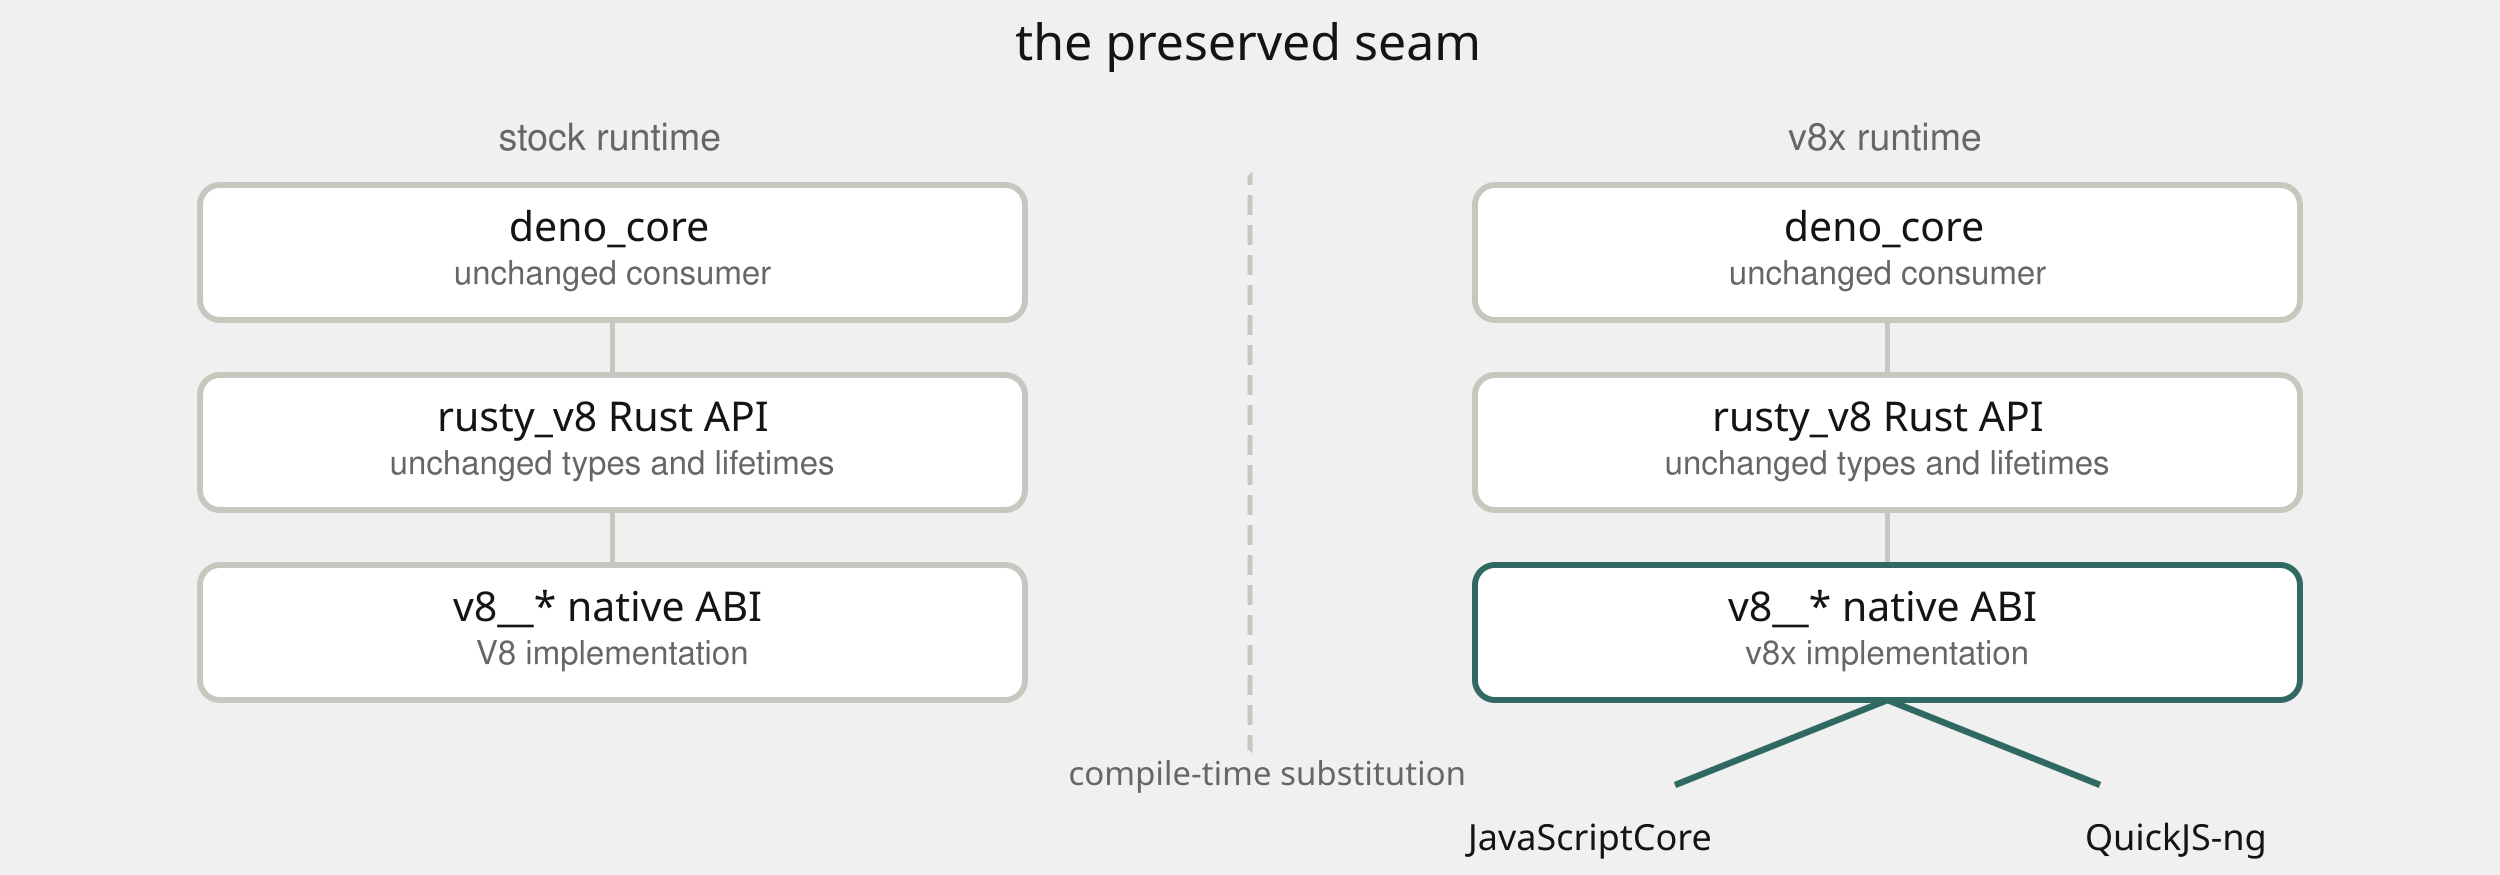
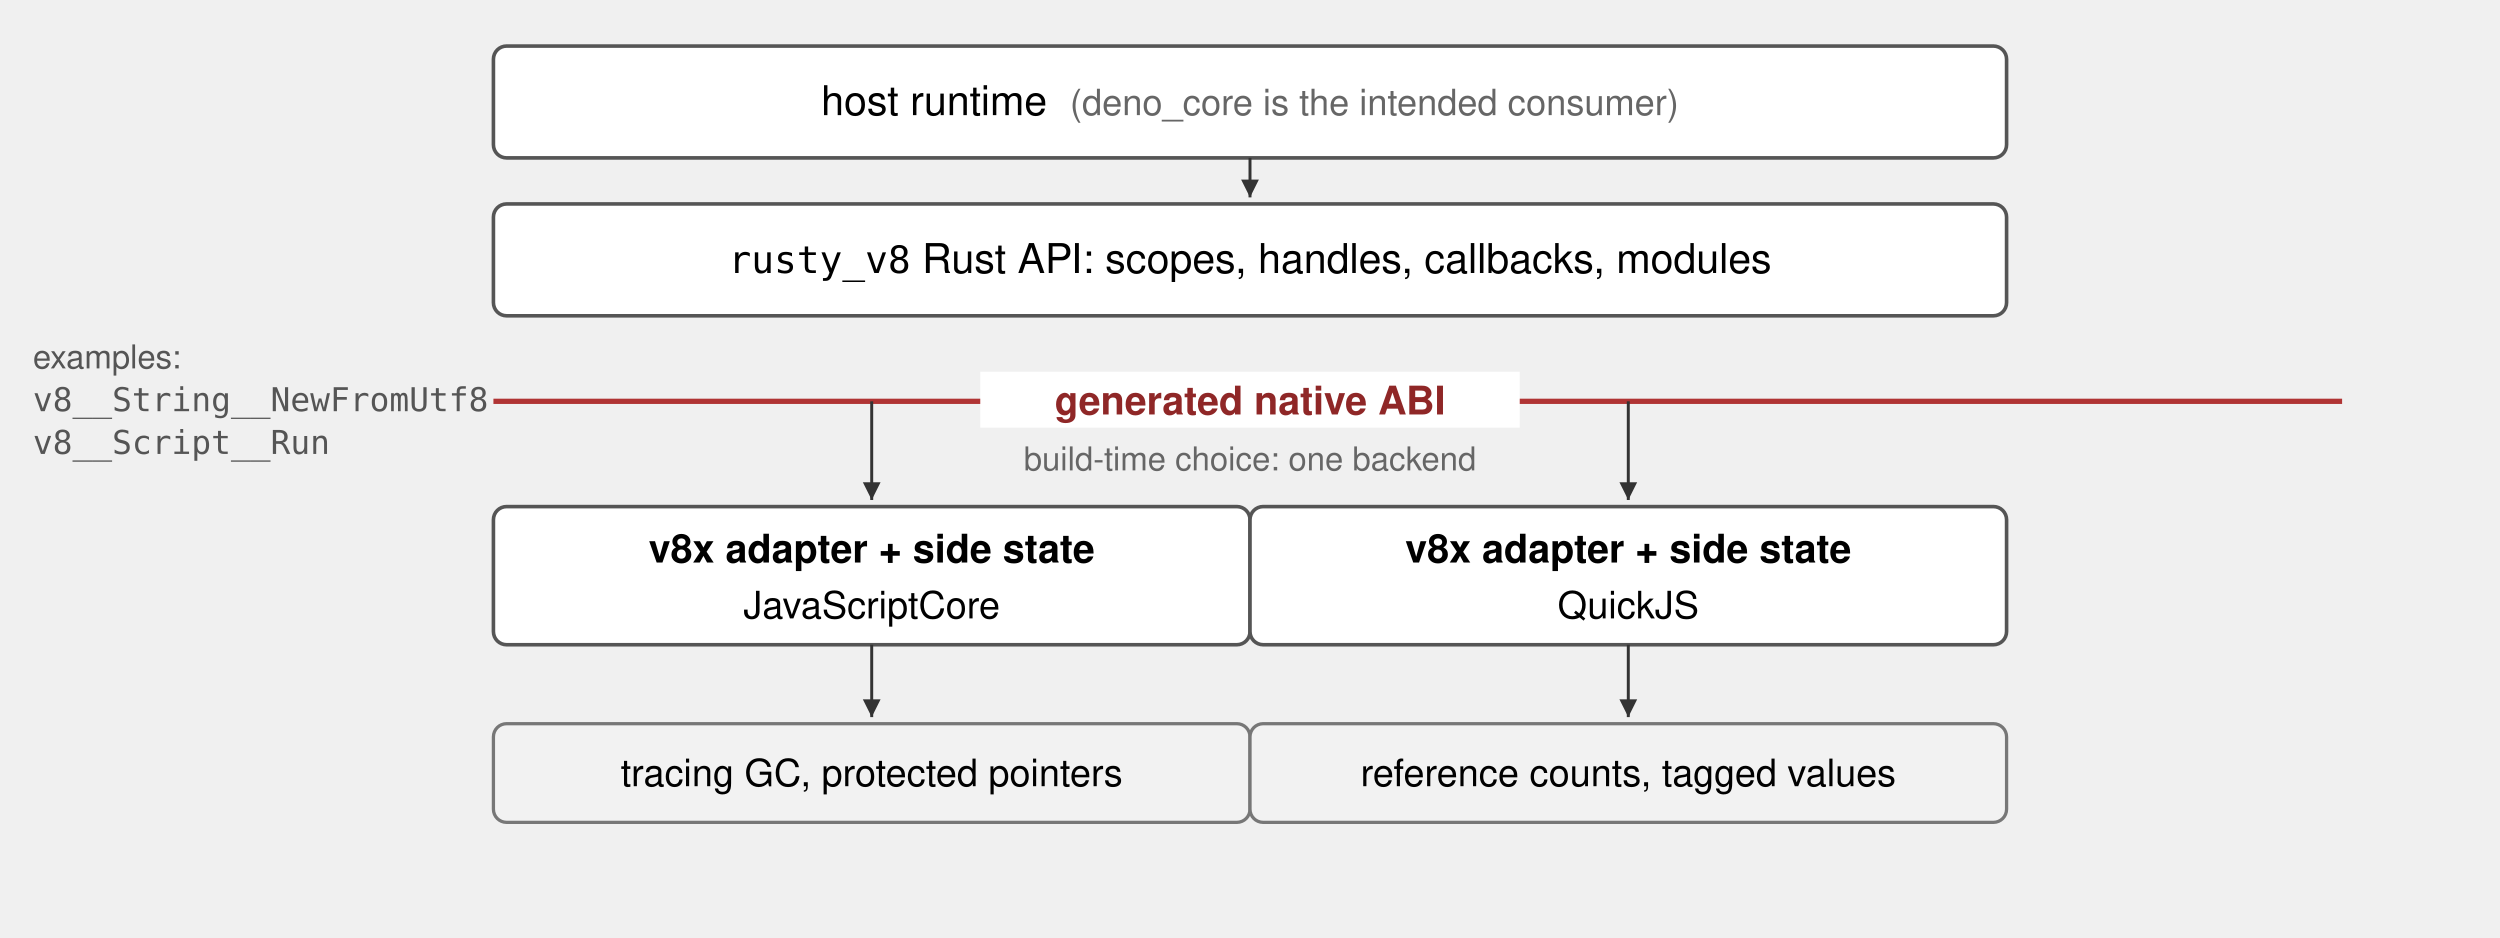
- <svg xmlns="http://www.w3.org/2000/svg" width="500" height="175" preserveAspectRatio="xMinYMin meet" viewBox="0 0 500 175" version="1.0" fill-rule="evenodd">
-   <clipPath id="clip">
-     <rect x="0" y="0" width="500" height="175" />
-   </clipPath>
-   <g id="group" transform="scale(1,-1) translate(0,-175)" style="clip-path: url(#clip)">
-     <g transform="">
-       <text x="203.035" y="163" style="font-family: Helvetica-Bold; font-size: 10px;fill: rgb(8%,8%,8%); stroke:none;" transform="translate(0,326) scale(1,-1)">the preserved seam</text>
-       <text x="99.703" y="145" style="font-family: Helvetica; font-size: 7.5px;fill: rgb(40%,40%,40%); stroke:none;" transform="translate(0,290) scale(1,-1)">stock runtime</text>
-       <text x="357.62" y="145" style="font-family: Helvetica; font-size: 7.5px;fill: rgb(40%,40%,40%); stroke:none;" transform="translate(0,290) scale(1,-1)">v8x runtime</text>
-       <rect x="40" y="111" width="165" height="27" rx="4" ry="4" style="stroke: rgb(78%,78%,75%); stroke-linecap: butt; stroke-width: 1.2; fill: rgb(100%,100%,100%); fill-rule: evenodd;" />
-       <text x="101.766" y="127.2" style="font-family: Helvetica-Bold; font-size: 8.2px;fill: rgb(8%,8%,8%); stroke:none;" transform="translate(0,254) scale(1,-1)">deno_core</text>
-       <text x="90.767" y="118.83" style="font-family: Helvetica; font-size: 6.6px;fill: rgb(40%,40%,40%); stroke:none;" transform="translate(0,237) scale(1,-1)">unchanged consumer</text>
-       <rect x="40" y="73" width="165" height="27" rx="4" ry="4" style="stroke: rgb(78%,78%,75%); stroke-linecap: butt; stroke-width: 1.2; fill: rgb(100%,100%,100%); fill-rule: evenodd;" />
-       <text x="87.412" y="89.2" style="font-family: Helvetica-Bold; font-size: 8.2px;fill: rgb(8%,8%,8%); stroke:none;" transform="translate(0,178) scale(1,-1)">rusty_v8 Rust API</text>
-       <text x="77.927" y="80.83" style="font-family: Helvetica; font-size: 6.6px;fill: rgb(40%,40%,40%); stroke:none;" transform="translate(0,161) scale(1,-1)">unchanged types and lifetimes</text>
-       <path d="M 122.5,111 L 122.5,100 Z" style="stroke: rgb(78%,78%,75%); stroke-linecap: butt; stroke-width: 1;" />
-       <path d="M 122.5,73 L 122.5,62 Z" style="stroke: rgb(78%,78%,75%); stroke-linecap: butt; stroke-width: 1;" />
-       <rect x="295" y="111" width="165" height="27" rx="4" ry="4" style="stroke: rgb(78%,78%,75%); stroke-linecap: butt; stroke-width: 1.2; fill: rgb(100%,100%,100%); fill-rule: evenodd;" />
-       <text x="356.766" y="127.2" style="font-family: Helvetica-Bold; font-size: 8.2px;fill: rgb(8%,8%,8%); stroke:none;" transform="translate(0,254) scale(1,-1)">deno_core</text>
-       <text x="345.767" y="118.83" style="font-family: Helvetica; font-size: 6.6px;fill: rgb(40%,40%,40%); stroke:none;" transform="translate(0,237) scale(1,-1)">unchanged consumer</text>
-       <rect x="295" y="73" width="165" height="27" rx="4" ry="4" style="stroke: rgb(78%,78%,75%); stroke-linecap: butt; stroke-width: 1.2; fill: rgb(100%,100%,100%); fill-rule: evenodd;" />
-       <text x="342.412" y="89.2" style="font-family: Helvetica-Bold; font-size: 8.2px;fill: rgb(8%,8%,8%); stroke:none;" transform="translate(0,178) scale(1,-1)">rusty_v8 Rust API</text>
-       <text x="332.927" y="80.83" style="font-family: Helvetica; font-size: 6.6px;fill: rgb(40%,40%,40%); stroke:none;" transform="translate(0,161) scale(1,-1)">unchanged types and lifetimes</text>
-       <path d="M 377.5,111 L 377.5,100 Z" style="stroke: rgb(78%,78%,75%); stroke-linecap: butt; stroke-width: 1;" />
-       <path d="M 377.5,73 L 377.5,62 Z" style="stroke: rgb(78%,78%,75%); stroke-linecap: butt; stroke-width: 1;" />
-       <rect x="40" y="35" width="165" height="27" rx="4" ry="4" style="stroke: rgb(78%,78%,75%); stroke-linecap: butt; stroke-width: 1.2; fill: rgb(100%,100%,100%); fill-rule: evenodd;" />
-       <text x="90.598" y="51.2" style="font-family: Helvetica-Bold; font-size: 8.2px;fill: rgb(8%,8%,8%); stroke:none;" transform="translate(0,102) scale(1,-1)">v8__* native ABI</text>
-       <text x="95.173" y="42.83" style="font-family: Helvetica; font-size: 6.6px;fill: rgb(40%,40%,40%); stroke:none;" transform="translate(0,85) scale(1,-1)">V8 implementation</text>
-       <rect x="295" y="35" width="165" height="27" rx="4" ry="4" style="stroke: rgb(19%,41%,38%); stroke-linecap: butt; stroke-width: 1.2; fill: rgb(100%,100%,100%); fill-rule: evenodd;" />
-       <text x="345.598" y="51.2" style="font-family: Helvetica-Bold; font-size: 8.2px;fill: rgb(8%,8%,8%); stroke:none;" transform="translate(0,102) scale(1,-1)">v8__* native ABI</text>
-       <text x="349.074" y="42.83" style="font-family: Helvetica; font-size: 6.6px;fill: rgb(40%,40%,40%); stroke:none;" transform="translate(0,85) scale(1,-1)">v8x implementation</text>
-       <path d="M 377.5,35 L 335,18 Z" style="stroke: rgb(19%,41%,38%); stroke-linecap: butt; stroke-width: 1.3;" />
-       <path d="M 377.5,35 L 420,18 Z" style="stroke: rgb(19%,41%,38%); stroke-linecap: butt; stroke-width: 1.3;" />
-       <text x="293.59" y="5" style="font-family: Helvetica-Bold; font-size: 7.2px;fill: rgb(8%,8%,8%); stroke:none;" transform="translate(0,10) scale(1,-1)">JavaScriptCore</text>
-       <text x="416.995" y="5" style="font-family: Helvetica-Bold; font-size: 7.2px;fill: rgb(8%,8%,8%); stroke:none;" transform="translate(0,10) scale(1,-1)">QuickJS-ng</text>
-       <path d="M 250,25 L 250,140 Z" style="stroke: rgb(78%,78%,75%); stroke-linecap: butt; stroke-width: 1; stroke-dasharray: 3, 3;" />
-       <text x="213.69" y="18" style="font-family: Helvetica-Oblique; font-size: 6.6px;fill: rgb(40%,40%,40%); stroke:none;" transform="translate(0,36) scale(1,-1)">compile-time substitution</text>
-     </g>
-   </g>
+ <svg xmlns="http://www.w3.org/2000/svg" viewBox="0 0 760 285" font-family="Helvetica, Arial, sans-serif">
+   <defs>
+     <marker id="arr" markerWidth="8" markerHeight="8" refX="6" refY="3" orient="auto">
+       <path d="M0,0 L6,3 L0,6 z" fill="#333" />
+     </marker>
+   </defs>
+   <rect x="150" y="14" width="460" height="34" rx="4" fill="#fff" stroke="#555" stroke-width="1.1" />
+   <text x="380" y="35" text-anchor="middle" font-size="12.5">host runtime  <tspan fill="#666" font-size="11">(deno_core is the intended consumer)</tspan>
+   </text>
+   <line x1="380" y1="48" x2="380" y2="60" stroke="#333" stroke-width="0.9" marker-end="url(#arr)" />
+   <rect x="150" y="62" width="460" height="34" rx="4" fill="#fff" stroke="#555" stroke-width="1.1" />
+   <text x="380" y="83" text-anchor="middle" font-size="12.5">
+     <tspan font-family="Menlo, monospace" font-size="11.5">rusty_v8</tspan> Rust API: scopes, handles, callbacks, modules</text>
+   <line x1="150" y1="122" x2="712" y2="122" stroke="#b03434" stroke-width="1.6" />
+   <rect x="298" y="113" width="164" height="17" fill="#fff" />
+   <text x="380" y="126" text-anchor="middle" font-size="12" font-weight="bold" fill="#8f2727">generated native ABI</text>
+   <text x="380" y="143" text-anchor="middle" font-size="10" fill="#666">build-time choice: one backend</text>
+   <text x="10" y="112" font-size="10" fill="#555">examples:</text>
+   <text x="10" y="125" font-size="10" fill="#555" font-family="Menlo, monospace">v8__String__NewFromUtf8</text>
+   <text x="10" y="138" font-size="10" fill="#555" font-family="Menlo, monospace">v8__Script__Run</text>
+   <line x1="265" y1="122" x2="265" y2="152" stroke="#333" stroke-width="0.9" marker-end="url(#arr)" />
+   <line x1="495" y1="122" x2="495" y2="152" stroke="#333" stroke-width="0.9" marker-end="url(#arr)" />
+   <rect x="150" y="154" width="230" height="42" rx="4" fill="#fff" stroke="#555" stroke-width="1.1" />
+   <text x="265" y="171" text-anchor="middle" font-size="12" font-weight="bold">v8x adapter + side state</text>
+   <text x="265" y="188" text-anchor="middle" font-size="11.5">JavaScriptCore</text>
+   <rect x="380" y="154" width="230" height="42" rx="4" fill="#fff" stroke="#555" stroke-width="1.1" />
+   <text x="495" y="171" text-anchor="middle" font-size="12" font-weight="bold">v8x adapter + side state</text>
+   <text x="495" y="188" text-anchor="middle" font-size="11.5">QuickJS</text>
+   <line x1="265" y1="196" x2="265" y2="218" stroke="#333" stroke-width="0.9" marker-end="url(#arr)" />
+   <line x1="495" y1="196" x2="495" y2="218" stroke="#333" stroke-width="0.9" marker-end="url(#arr)" />
+   <rect x="150" y="220" width="230" height="30" rx="4" fill="#f2f2f2" stroke="#777" stroke-width="1" />
+   <text x="265" y="239" text-anchor="middle" font-size="11.5">tracing GC, protected pointers</text>
+   <rect x="380" y="220" width="230" height="30" rx="4" fill="#f2f2f2" stroke="#777" stroke-width="1" />
+   <text x="495" y="239" text-anchor="middle" font-size="11.5">reference counts, tagged values</text>
</svg>
